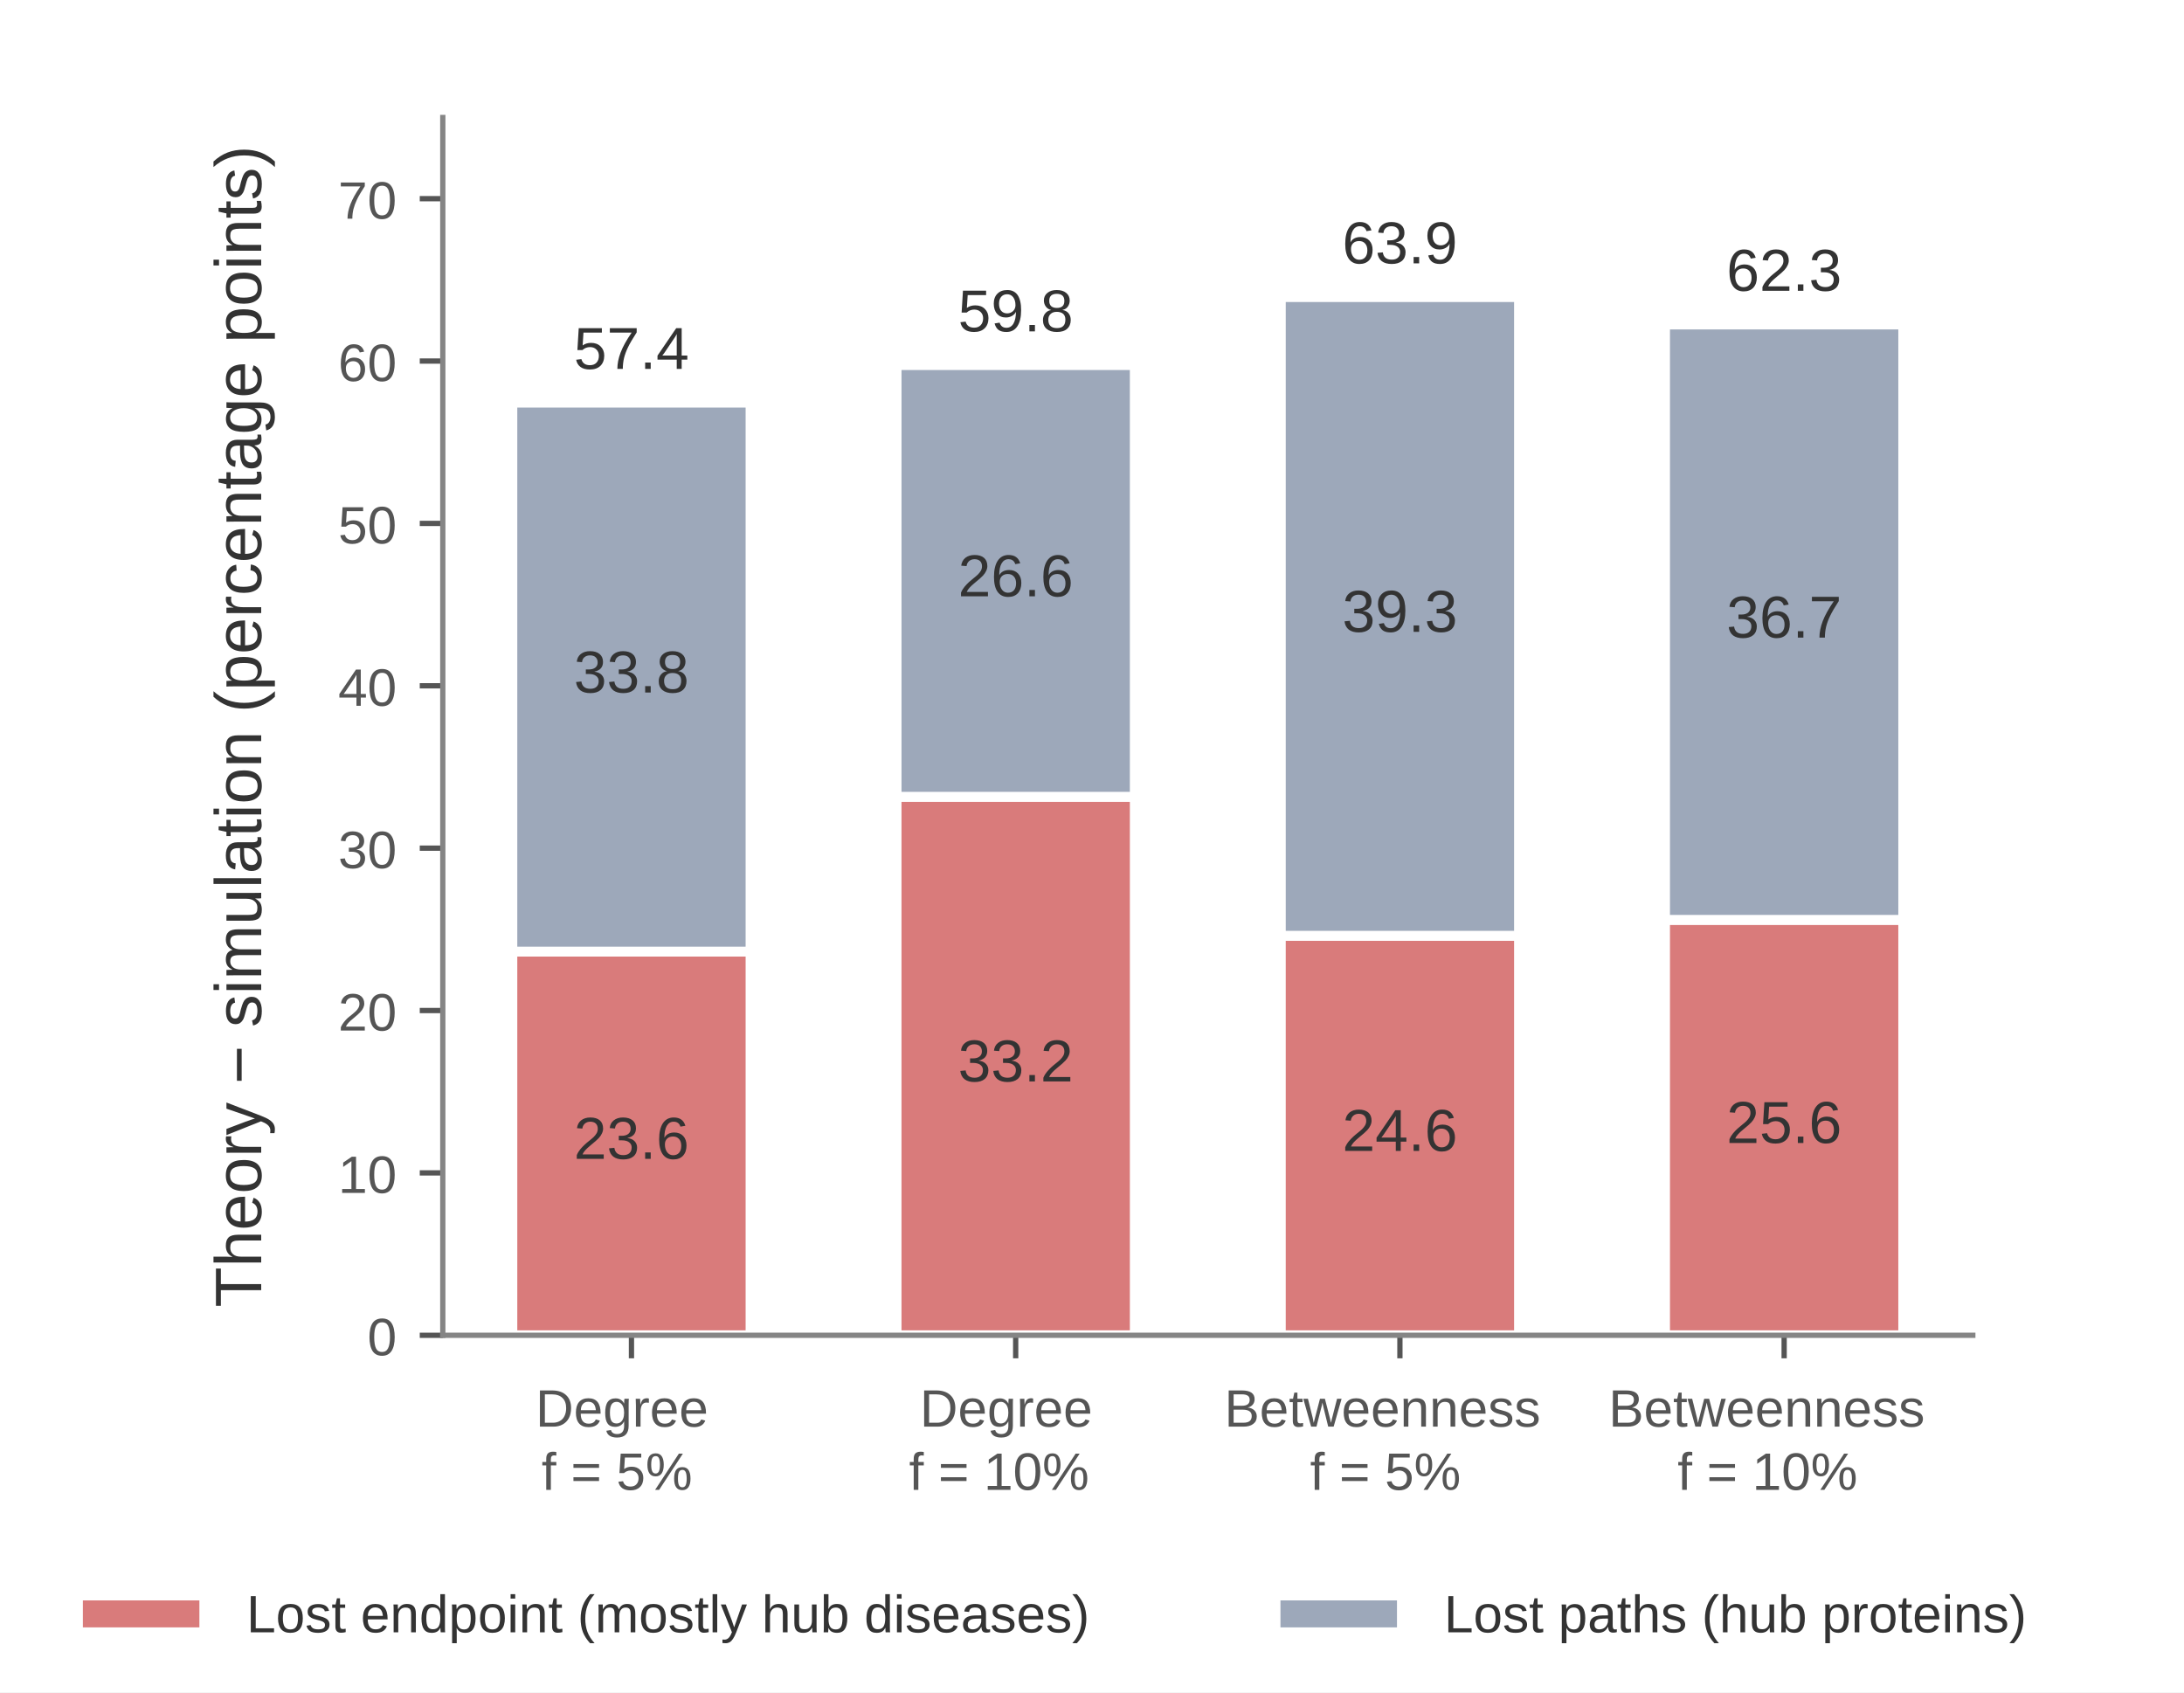
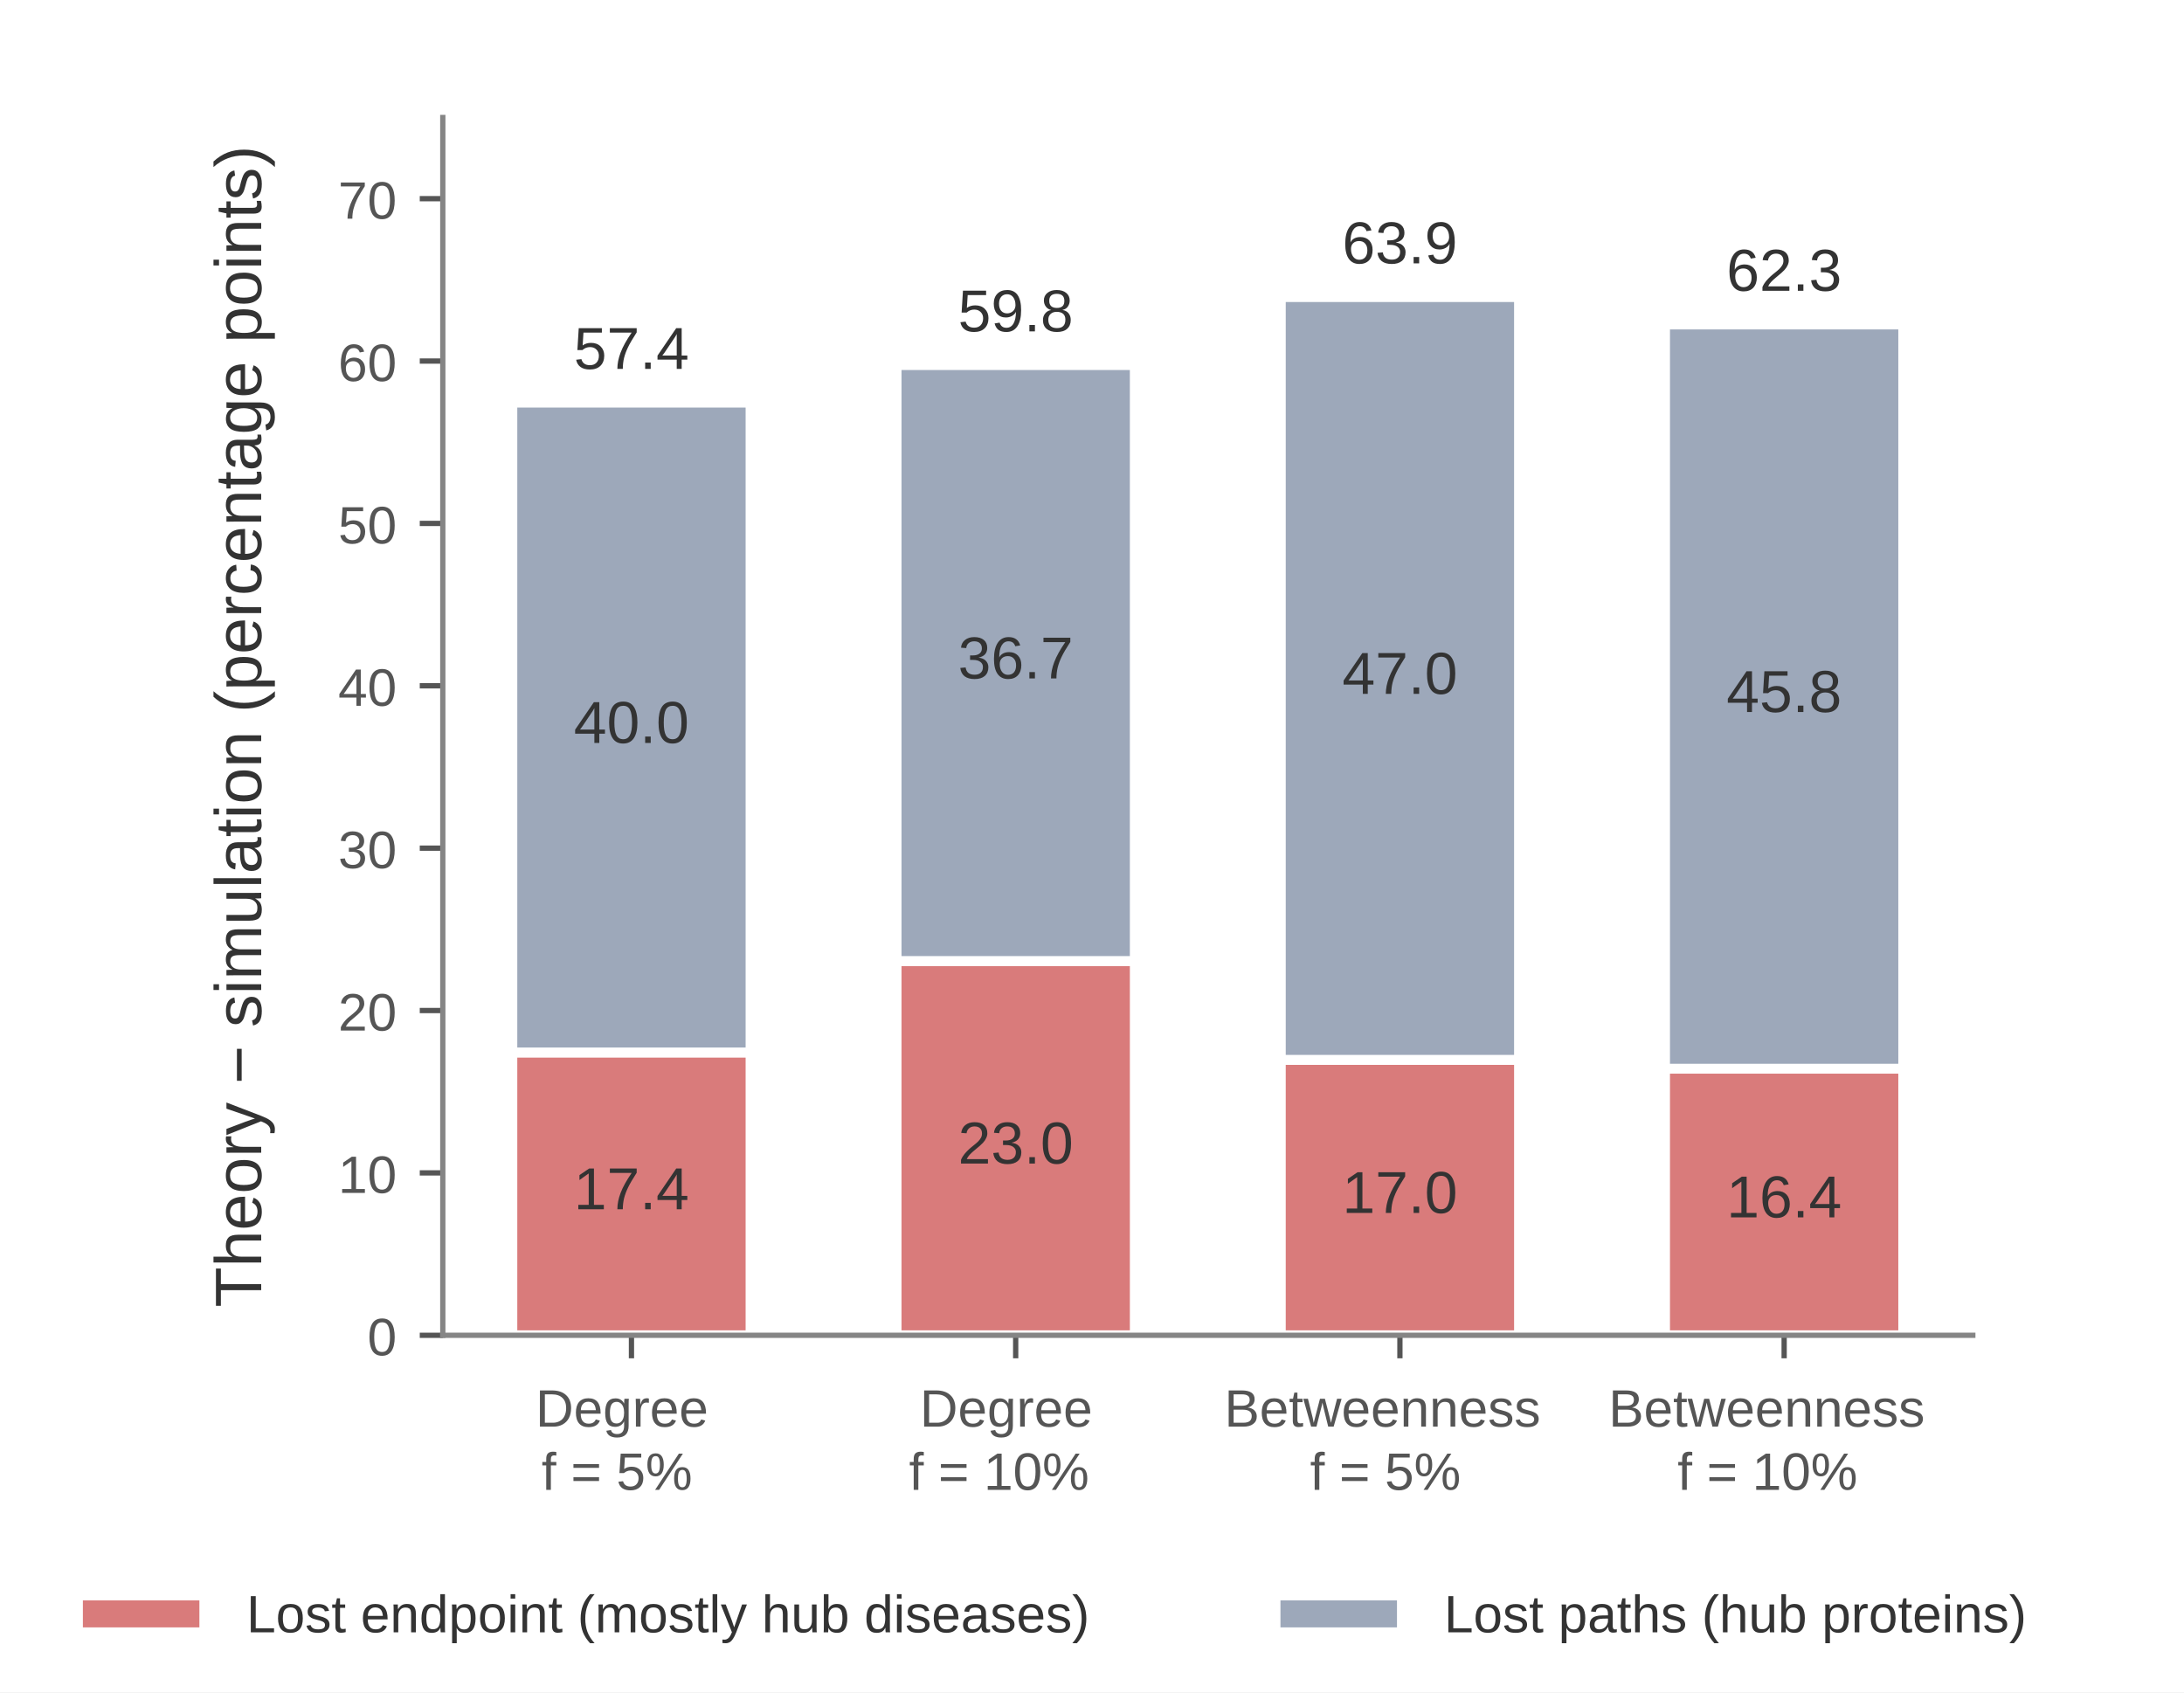
<svg xmlns="http://www.w3.org/2000/svg" xmlns:xlink="http://www.w3.org/1999/xlink" width="331.766pt" height="257.089pt" viewBox="0 0 331.766 257.089" version="1.1">
  <defs>
    <style type="text/css">*{stroke-linejoin: round; stroke-linecap: butt}</style>
  </defs>
  <g id="figure_1">
    <g id="patch_1">
      <path d="M 0 257.089  L 331.766 257.089  L 331.766 -0  L 0 -0  z " style="fill: #ffffff" />
    </g>
    <g id="axes_1">
      <g id="patch_2">
        <path d="M 67.264 202.844  L 299.683 202.844  L 299.683 17.849  L 67.264 17.849  z " style="fill: #ffffff" />
      </g>
      <g id="patch_3">
-         <path d="M 77.829 202.844  L 114.016 202.844  L 114.016 144.559  L 77.829 144.559  z " clip-path="url(#p7cf3430200)" style="fill: #d97b7b; stroke: #ffffff; stroke-width: 1.5; stroke-linejoin: miter" />
+         <path d="M 77.829 202.844  L 114.016 202.844  L 114.016 159.881  L 77.829 159.881  z " clip-path="url(#p2cc25a09c3)" style="fill: #d97b7b; stroke: #ffffff; stroke-width: 1.5; stroke-linejoin: miter" />
      </g>
      <g id="patch_4">
-         <path d="M 136.196 202.844  L 172.384 202.844  L 172.384 121.04  L 136.196 121.04  z " clip-path="url(#p7cf3430200)" style="fill: #d97b7b; stroke: #ffffff; stroke-width: 1.5; stroke-linejoin: miter" />
+         <path d="M 136.196 202.844  L 172.384 202.844  L 172.384 145.989  L 136.196 145.989  z " clip-path="url(#p2cc25a09c3)" style="fill: #d97b7b; stroke: #ffffff; stroke-width: 1.5; stroke-linejoin: miter" />
      </g>
      <g id="patch_5">
-         <path d="M 194.563 202.844  L 230.751 202.844  L 230.751 142.156  L 194.563 142.156  z " clip-path="url(#p7cf3430200)" style="fill: #d97b7b; stroke: #ffffff; stroke-width: 1.5; stroke-linejoin: miter" />
+         <path d="M 194.563 202.844  L 230.751 202.844  L 230.751 161.002  L 194.563 161.002  z " clip-path="url(#p2cc25a09c3)" style="fill: #d97b7b; stroke: #ffffff; stroke-width: 1.5; stroke-linejoin: miter" />
      </g>
      <g id="patch_6">
-         <path d="M 252.931 202.844  L 289.118 202.844  L 289.118 139.738  L 252.931 139.738  z " clip-path="url(#p7cf3430200)" style="fill: #d97b7b; stroke: #ffffff; stroke-width: 1.5; stroke-linejoin: miter" />
+         <path d="M 252.931 202.844  L 289.118 202.844  L 289.118 162.349  L 252.931 162.349  z " clip-path="url(#p2cc25a09c3)" style="fill: #d97b7b; stroke: #ffffff; stroke-width: 1.5; stroke-linejoin: miter" />
      </g>
      <g id="patch_7">
-         <path d="M 77.829 144.559  L 114.016 144.559  L 114.016 61.162  L 77.829 61.162  z " clip-path="url(#p7cf3430200)" style="fill: #9da8ba; stroke: #ffffff; stroke-width: 1.5; stroke-linejoin: miter" />
+         <path d="M 77.829 159.881  L 114.016 159.881  L 114.016 61.162  L 77.829 61.162  z " clip-path="url(#p2cc25a09c3)" style="fill: #9da8ba; stroke: #ffffff; stroke-width: 1.5; stroke-linejoin: miter" />
      </g>
      <g id="patch_8">
-         <path d="M 136.196 121.04  L 172.384 121.04  L 172.384 55.459  L 136.196 55.459  z " clip-path="url(#p7cf3430200)" style="fill: #9da8ba; stroke: #ffffff; stroke-width: 1.5; stroke-linejoin: miter" />
+         <path d="M 136.196 145.989  L 172.384 145.989  L 172.384 55.459  L 136.196 55.459  z " clip-path="url(#p2cc25a09c3)" style="fill: #9da8ba; stroke: #ffffff; stroke-width: 1.5; stroke-linejoin: miter" />
      </g>
      <g id="patch_9">
-         <path d="M 194.563 142.156  L 230.751 142.156  L 230.751 45.129  L 194.563 45.129  z " clip-path="url(#p7cf3430200)" style="fill: #9da8ba; stroke: #ffffff; stroke-width: 1.5; stroke-linejoin: miter" />
+         <path d="M 194.563 161.002  L 230.751 161.002  L 230.751 45.129  L 194.563 45.129  z " clip-path="url(#p2cc25a09c3)" style="fill: #9da8ba; stroke: #ffffff; stroke-width: 1.5; stroke-linejoin: miter" />
      </g>
      <g id="patch_10">
-         <path d="M 252.931 139.738  L 289.118 139.738  L 289.118 49.293  L 252.931 49.293  z " clip-path="url(#p7cf3430200)" style="fill: #9da8ba; stroke: #ffffff; stroke-width: 1.5; stroke-linejoin: miter" />
+         <path d="M 252.931 162.349  L 289.118 162.349  L 289.118 49.293  L 252.931 49.293  z " clip-path="url(#p2cc25a09c3)" style="fill: #9da8ba; stroke: #ffffff; stroke-width: 1.5; stroke-linejoin: miter" />
      </g>
      <g id="matplotlib.axis_1">
        <g id="xtick_1">
          <g id="line2d_1">
            <defs>
-               <path id="me15ac831b1" d="M 0 0  L 0 3.5  " style="stroke: #555555; stroke-width: 0.8" />
+               <path id="mf02f0cdcf1" d="M 0 0  L 0 3.5  " style="stroke: #555555; stroke-width: 0.8" />
            </defs>
            <g>
-               <use xlink:href="#me15ac831b1" x="95.923" y="202.844" style="fill: #555555; stroke: #555555; stroke-width: 0.8" />
+               <use xlink:href="#mf02f0cdcf1" x="95.923" y="202.844" style="fill: #555555; stroke: #555555; stroke-width: 0.8" />
            </g>
          </g>
          <g id="text_1">
            <text style="font-size: 8px; font-family: 'Arial', 'DejaVu Sans', sans-serif; fill: #555555" transform="translate(81.36313 216.7225)">Degree</text>
            <text style="font-size: 8px; font-family: 'Arial', 'DejaVu Sans', sans-serif; fill: #555555" transform="translate(82.27438 226.3247)">f = 5%</text>
          </g>
        </g>
        <g id="xtick_2">
          <g id="line2d_2">
            <g>
-               <use xlink:href="#me15ac831b1" x="154.29" y="202.844" style="fill: #555555; stroke: #555555; stroke-width: 0.8" />
+               <use xlink:href="#mf02f0cdcf1" x="154.29" y="202.844" style="fill: #555555; stroke: #555555; stroke-width: 0.8" />
            </g>
          </g>
          <g id="text_2">
            <text style="font-size: 8px; font-family: 'Arial', 'DejaVu Sans', sans-serif; fill: #555555" transform="translate(139.7305 216.7225)">Degree</text>
            <text style="font-size: 8px; font-family: 'Arial', 'DejaVu Sans', sans-serif; fill: #555555" transform="translate(138.0967 226.3247)">f = 10%</text>
          </g>
        </g>
        <g id="xtick_3">
          <g id="line2d_3">
            <g>
-               <use xlink:href="#me15ac831b1" x="212.657" y="202.844" style="fill: #555555; stroke: #555555; stroke-width: 0.8" />
+               <use xlink:href="#mf02f0cdcf1" x="212.657" y="202.844" style="fill: #555555; stroke: #555555; stroke-width: 0.8" />
            </g>
          </g>
          <g id="text_3">
            <text style="font-size: 8px; font-family: 'Arial', 'DejaVu Sans', sans-serif; fill: #555555" transform="translate(185.9909 216.7225)">Betweenness</text>
            <text style="font-size: 8px; font-family: 'Arial', 'DejaVu Sans', sans-serif; fill: #555555" transform="translate(199.0091 226.3247)">f = 5%</text>
          </g>
        </g>
        <g id="xtick_4">
          <g id="line2d_4">
            <g>
-               <use xlink:href="#me15ac831b1" x="271.025" y="202.844" style="fill: #555555; stroke: #555555; stroke-width: 0.8" />
+               <use xlink:href="#mf02f0cdcf1" x="271.025" y="202.844" style="fill: #555555; stroke: #555555; stroke-width: 0.8" />
            </g>
          </g>
          <g id="text_4">
            <text style="font-size: 8px; font-family: 'Arial', 'DejaVu Sans', sans-serif; fill: #555555" transform="translate(244.3583 216.7225)">Betweenness</text>
            <text style="font-size: 8px; font-family: 'Arial', 'DejaVu Sans', sans-serif; fill: #555555" transform="translate(254.8314 226.3247)">f = 10%</text>
          </g>
        </g>
      </g>
      <g id="matplotlib.axis_2">
        <g id="ytick_1">
          <g id="line2d_5">
            <defs>
-               <path id="m0047043755" d="M 0 0  L -3.5 0  " style="stroke: #555555; stroke-width: 0.8" />
+               <path id="m1153d0ccd7" d="M 0 0  L -3.5 0  " style="stroke: #555555; stroke-width: 0.8" />
            </defs>
            <g>
-               <use xlink:href="#m0047043755" x="67.264" y="202.844" style="fill: #555555; stroke: #555555; stroke-width: 0.8" />
+               <use xlink:href="#m1153d0ccd7" x="67.264" y="202.844" style="fill: #555555; stroke: #555555; stroke-width: 0.8" />
            </g>
          </g>
          <g id="text_5">
            <text style="font-size: 8px; font-family: 'Arial', 'DejaVu Sans', sans-serif; text-anchor: end; fill: #555555" x="60.264" y="205.883" transform="rotate(-0 60.26415 205.8826)">0</text>
          </g>
        </g>
        <g id="ytick_2">
          <g id="line2d_6">
            <g>
-               <use xlink:href="#m0047043755" x="67.264" y="178.178" style="fill: #555555; stroke: #555555; stroke-width: 0.8" />
+               <use xlink:href="#m1153d0ccd7" x="67.264" y="178.178" style="fill: #555555; stroke: #555555; stroke-width: 0.8" />
            </g>
          </g>
          <g id="text_6">
            <text style="font-size: 8px; font-family: 'Arial', 'DejaVu Sans', sans-serif; text-anchor: end; fill: #555555" x="60.264" y="181.217" transform="rotate(-0 60.26415 181.2167)">10</text>
          </g>
        </g>
        <g id="ytick_3">
          <g id="line2d_7">
            <g>
-               <use xlink:href="#m0047043755" x="67.264" y="153.512" style="fill: #555555; stroke: #555555; stroke-width: 0.8" />
+               <use xlink:href="#m1153d0ccd7" x="67.264" y="153.512" style="fill: #555555; stroke: #555555; stroke-width: 0.8" />
            </g>
          </g>
          <g id="text_7">
            <text style="font-size: 8px; font-family: 'Arial', 'DejaVu Sans', sans-serif; text-anchor: end; fill: #555555" x="60.264" y="156.551" transform="rotate(-0 60.26415 156.5507)">20</text>
          </g>
        </g>
        <g id="ytick_4">
          <g id="line2d_8">
            <g>
-               <use xlink:href="#m0047043755" x="67.264" y="128.846" style="fill: #555555; stroke: #555555; stroke-width: 0.8" />
+               <use xlink:href="#m1153d0ccd7" x="67.264" y="128.846" style="fill: #555555; stroke: #555555; stroke-width: 0.8" />
            </g>
          </g>
          <g id="text_8">
            <text style="font-size: 8px; font-family: 'Arial', 'DejaVu Sans', sans-serif; text-anchor: end; fill: #555555" x="60.264" y="131.885" transform="rotate(-0 60.26415 131.8848)">30</text>
          </g>
        </g>
        <g id="ytick_5">
          <g id="line2d_9">
            <g>
-               <use xlink:href="#m0047043755" x="67.264" y="104.18" style="fill: #555555; stroke: #555555; stroke-width: 0.8" />
+               <use xlink:href="#m1153d0ccd7" x="67.264" y="104.18" style="fill: #555555; stroke: #555555; stroke-width: 0.8" />
            </g>
          </g>
          <g id="text_9">
            <text style="font-size: 8px; font-family: 'Arial', 'DejaVu Sans', sans-serif; text-anchor: end; fill: #555555" x="60.264" y="107.219" transform="rotate(-0 60.26415 107.2188)">40</text>
          </g>
        </g>
        <g id="ytick_6">
          <g id="line2d_10">
            <g>
-               <use xlink:href="#m0047043755" x="67.264" y="79.514" style="fill: #555555; stroke: #555555; stroke-width: 0.8" />
+               <use xlink:href="#m1153d0ccd7" x="67.264" y="79.514" style="fill: #555555; stroke: #555555; stroke-width: 0.8" />
            </g>
          </g>
          <g id="text_10">
            <text style="font-size: 8px; font-family: 'Arial', 'DejaVu Sans', sans-serif; text-anchor: end; fill: #555555" x="60.264" y="82.553" transform="rotate(-0 60.26415 82.55287)">50</text>
          </g>
        </g>
        <g id="ytick_7">
          <g id="line2d_11">
            <g>
-               <use xlink:href="#m0047043755" x="67.264" y="54.848" style="fill: #555555; stroke: #555555; stroke-width: 0.8" />
+               <use xlink:href="#m1153d0ccd7" x="67.264" y="54.848" style="fill: #555555; stroke: #555555; stroke-width: 0.8" />
            </g>
          </g>
          <g id="text_11">
            <text style="font-size: 8px; font-family: 'Arial', 'DejaVu Sans', sans-serif; text-anchor: end; fill: #555555" x="60.264" y="57.887" transform="rotate(-0 60.26415 57.88691)">60</text>
          </g>
        </g>
        <g id="ytick_8">
          <g id="line2d_12">
            <g>
-               <use xlink:href="#m0047043755" x="67.264" y="30.182" style="fill: #555555; stroke: #555555; stroke-width: 0.8" />
+               <use xlink:href="#m1153d0ccd7" x="67.264" y="30.182" style="fill: #555555; stroke: #555555; stroke-width: 0.8" />
            </g>
          </g>
          <g id="text_12">
            <text style="font-size: 8px; font-family: 'Arial', 'DejaVu Sans', sans-serif; text-anchor: end; fill: #555555" x="60.264" y="33.221" transform="rotate(-0 60.26415 33.22096)">70</text>
          </g>
        </g>
        <g id="text_13">
          <text style="font-size: 10px; font-family: 'Arial', 'DejaVu Sans', sans-serif; text-anchor: middle; fill: #333333" x="39.682" y="110.346" transform="rotate(-90 39.6818 110.3462)">Theory − simulation (percentage points)</text>
        </g>
      </g>
      <g id="patch_11">
        <path d="M 67.264 202.844  L 67.264 17.849  " style="fill: none; stroke: #858585; stroke-width: 0.8; stroke-linejoin: miter; stroke-linecap: square" />
      </g>
      <g id="patch_12">
        <path d="M 67.264 202.844  L 299.683 202.844  " style="fill: none; stroke: #858585; stroke-width: 0.8; stroke-linejoin: miter; stroke-linecap: square" />
      </g>
      <g id="text_14">
-         <text style="font-size: 9px; font-family: 'Arial', 'DejaVu Sans', sans-serif; text-anchor: middle; fill: #333333" x="95.923" y="176.039" transform="rotate(-0 95.92251 176.0394)">23.6</text>
+         <text style="font-size: 9px; font-family: 'Arial', 'DejaVu Sans', sans-serif; text-anchor: middle; fill: #333333" x="95.923" y="183.7" transform="rotate(-0 95.92251 183.7)">17.4</text>
      </g>
      <g id="text_15">
-         <text style="font-size: 9px; font-family: 'Arial', 'DejaVu Sans', sans-serif; text-anchor: middle; fill: #333333" x="95.923" y="105.198" transform="rotate(-0 95.92251 105.1985)">33.8</text>
+         <text style="font-size: 9px; font-family: 'Arial', 'DejaVu Sans', sans-serif; text-anchor: middle; fill: #333333" x="95.923" y="112.859" transform="rotate(-0 95.92251 112.8591)">40.0</text>
      </g>
      <g id="text_16">
        <text style="font-size: 9px; font-family: 'Arial', 'DejaVu Sans', sans-serif; text-anchor: middle; fill: #333333" x="95.923" y="56.04" transform="rotate(-0 95.92251 56.03967)">57.4</text>
      </g>
      <g id="text_17">
-         <text style="font-size: 9px; font-family: 'Arial', 'DejaVu Sans', sans-serif; text-anchor: middle; fill: #333333" x="154.29" y="164.28" transform="rotate(-0 154.2898 164.2798)">33.2</text>
+         <text style="font-size: 9px; font-family: 'Arial', 'DejaVu Sans', sans-serif; text-anchor: middle; fill: #333333" x="154.29" y="176.754" transform="rotate(-0 154.2898 176.7544)">23.0</text>
      </g>
      <g id="text_18">
-         <text style="font-size: 9px; font-family: 'Arial', 'DejaVu Sans', sans-serif; text-anchor: middle; fill: #333333" x="154.29" y="90.588" transform="rotate(-0 154.2898 90.58762)">26.6</text>
+         <text style="font-size: 9px; font-family: 'Arial', 'DejaVu Sans', sans-serif; text-anchor: middle; fill: #333333" x="154.29" y="103.062" transform="rotate(-0 154.2898 103.0622)">36.7</text>
      </g>
      <g id="text_19">
        <text style="font-size: 9px; font-family: 'Arial', 'DejaVu Sans', sans-serif; text-anchor: middle; fill: #333333" x="154.29" y="50.337" transform="rotate(-0 154.2898 50.33725)">59.8</text>
      </g>
      <g id="text_20">
-         <text style="font-size: 9px; font-family: 'Arial', 'DejaVu Sans', sans-serif; text-anchor: middle; fill: #333333" x="212.657" y="174.838" transform="rotate(-0 212.6572 174.8377)">24.6</text>
+         <text style="font-size: 9px; font-family: 'Arial', 'DejaVu Sans', sans-serif; text-anchor: middle; fill: #333333" x="212.657" y="184.261" transform="rotate(-0 212.6572 184.2605)">17.0</text>
      </g>
      <g id="text_21">
-         <text style="font-size: 9px; font-family: 'Arial', 'DejaVu Sans', sans-serif; text-anchor: middle; fill: #333333" x="212.657" y="95.98" transform="rotate(-0 212.6572 95.9803)">39.3</text>
+         <text style="font-size: 9px; font-family: 'Arial', 'DejaVu Sans', sans-serif; text-anchor: middle; fill: #333333" x="212.657" y="105.403" transform="rotate(-0 212.6572 105.4031)">47.0</text>
      </g>
      <g id="text_22">
        <text style="font-size: 9px; font-family: 'Arial', 'DejaVu Sans', sans-serif; text-anchor: middle; fill: #333333" x="212.657" y="40.007" transform="rotate(-0 212.6572 40.00679)">63.9</text>
      </g>
      <g id="text_23">
-         <text style="font-size: 9px; font-family: 'Arial', 'DejaVu Sans', sans-serif; text-anchor: middle; fill: #333333" x="271.025" y="173.629" transform="rotate(-0 271.0245 173.6287)">25.6</text>
+         <text style="font-size: 9px; font-family: 'Arial', 'DejaVu Sans', sans-serif; text-anchor: middle; fill: #333333" x="271.025" y="184.934" transform="rotate(-0 271.0245 184.9344)">16.4</text>
      </g>
      <g id="text_24">
-         <text style="font-size: 9px; font-family: 'Arial', 'DejaVu Sans', sans-serif; text-anchor: middle; fill: #333333" x="271.025" y="96.853" transform="rotate(-0 271.0245 96.85333)">36.7</text>
+         <text style="font-size: 9px; font-family: 'Arial', 'DejaVu Sans', sans-serif; text-anchor: middle; fill: #333333" x="271.025" y="108.159" transform="rotate(-0 271.0245 108.159)">45.8</text>
      </g>
      <g id="text_25">
        <text style="font-size: 9px; font-family: 'Arial', 'DejaVu Sans', sans-serif; text-anchor: middle; fill: #333333" x="271.025" y="44.171" transform="rotate(-0 271.0245 44.17076)">62.3</text>
      </g>
    </g>
    <g id="legend_1">
      <g id="patch_13">
        <path d="M 11.84 247.967  L 31.04 247.967  L 31.04 242.367  L 11.84 242.367  z " style="fill: #d97b7b; stroke: #ffffff; stroke-width: 1.5; stroke-linejoin: miter" />
      </g>
      <g id="text_26">
        <text style="font-size: 8px; font-family: 'Arial', 'DejaVu Sans', sans-serif; text-anchor: start; fill: #333333" x="37.44" y="247.967" transform="rotate(-0 37.44 247.9668)">Lost endpoint (mostly hub diseases)</text>
      </g>
      <g id="patch_14">
        <path d="M 193.761 247.967  L 212.961 247.967  L 212.961 242.367  L 193.761 242.367  z " style="fill: #9da8ba; stroke: #ffffff; stroke-width: 1.5; stroke-linejoin: miter" />
      </g>
      <g id="text_27">
        <text style="font-size: 8px; font-family: 'Arial', 'DejaVu Sans', sans-serif; text-anchor: start; fill: #333333" x="219.361" y="247.967" transform="rotate(-0 219.3613 247.9668)">Lost paths (hub proteins)</text>
      </g>
    </g>
  </g>
  <defs>
-     <clipPath id="p7cf3430200">
+     <clipPath id="p2cc25a09c3">
      <rect x="67.264" y="17.849" width="232.419" height="184.995" />
    </clipPath>
  </defs>
</svg>
